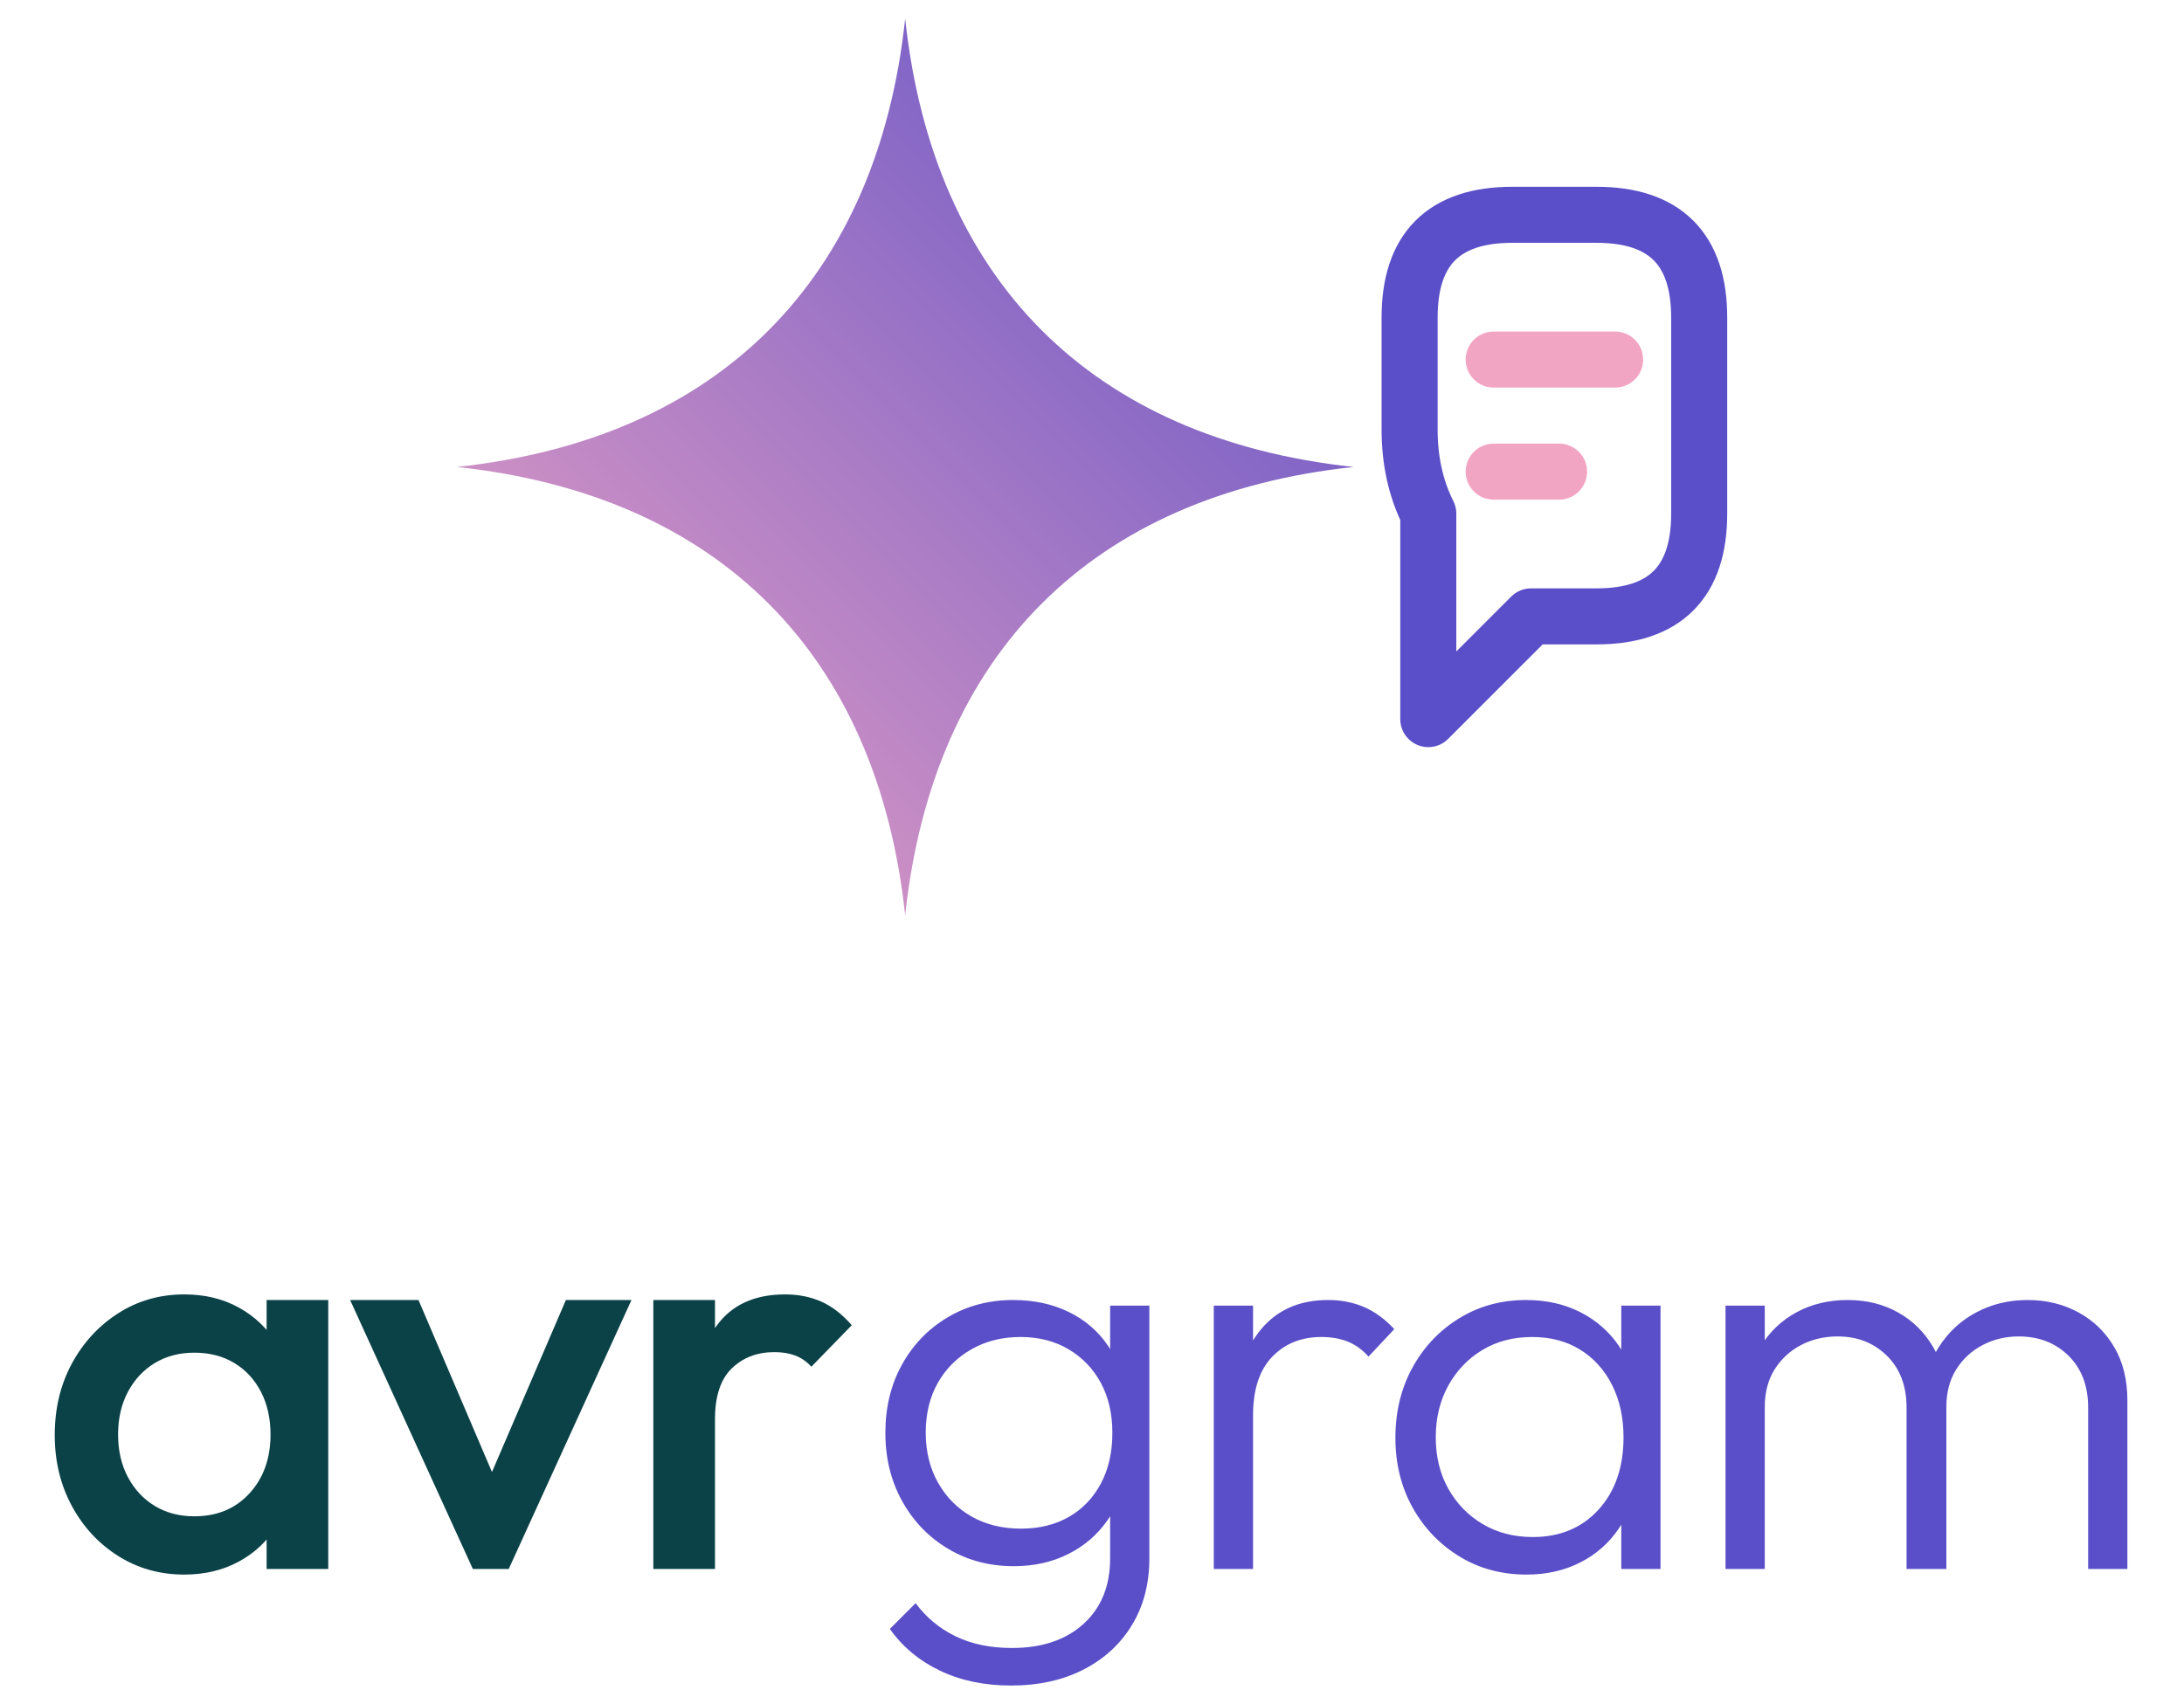
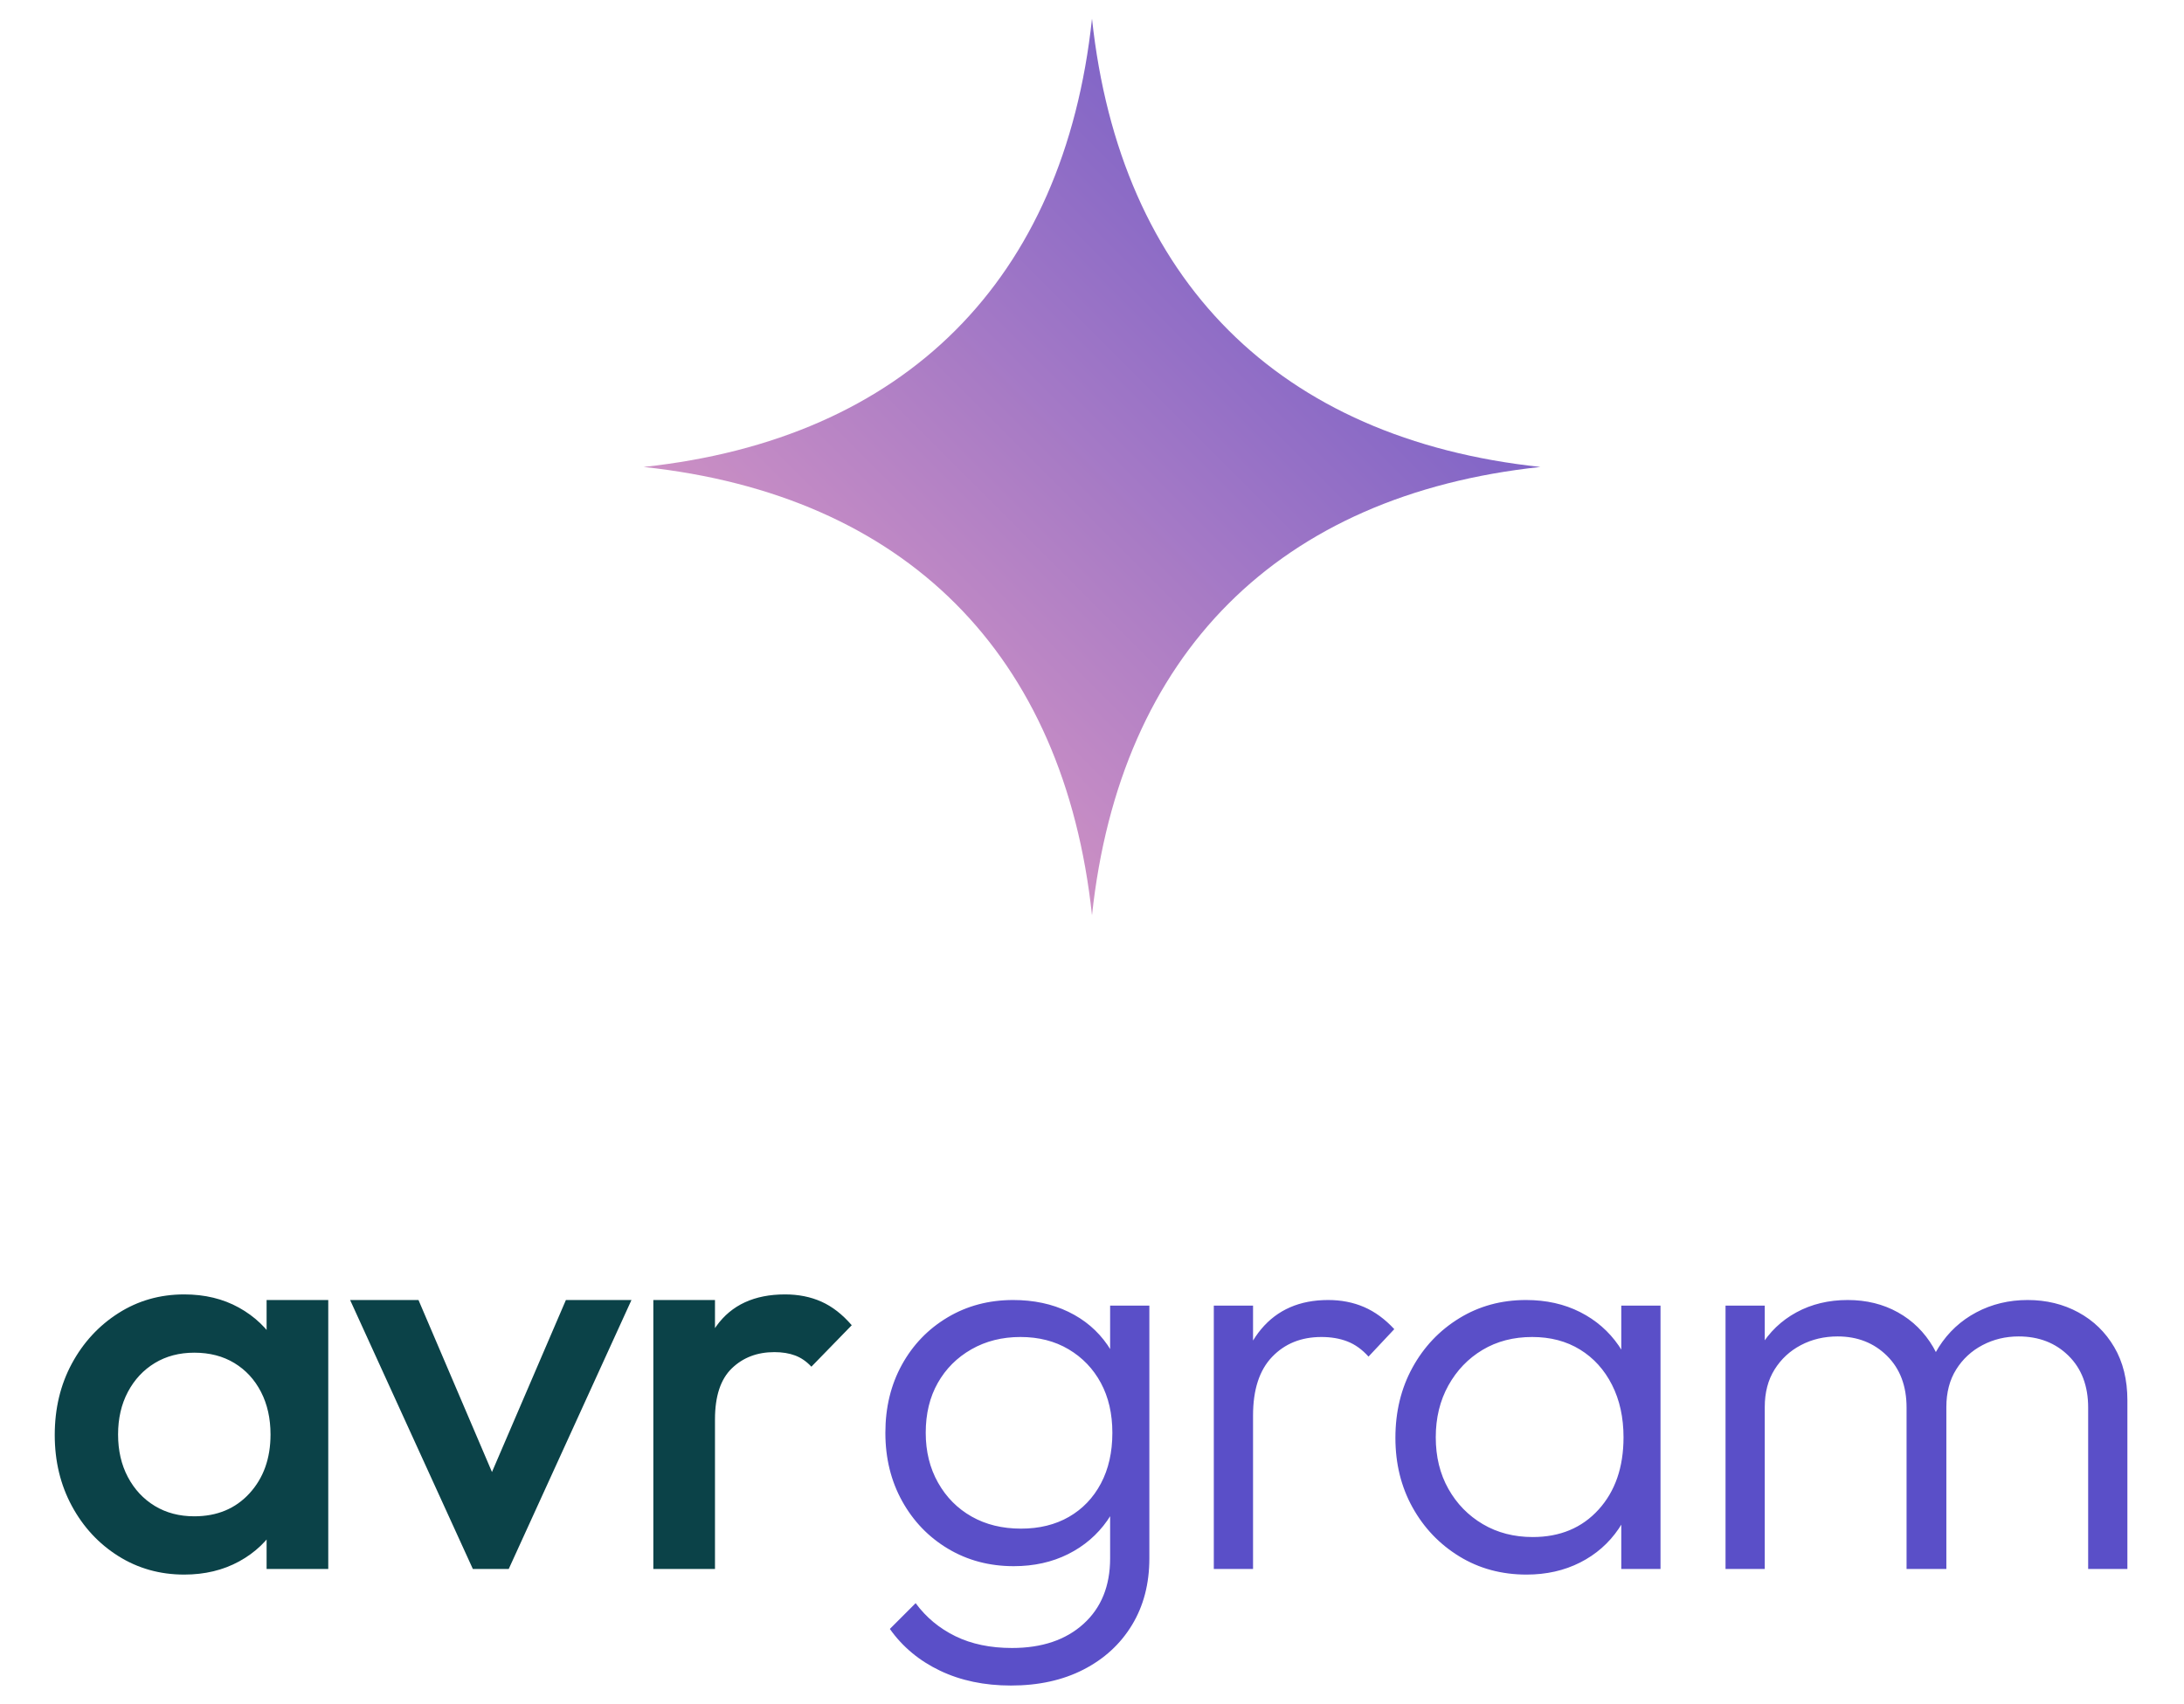
<svg xmlns="http://www.w3.org/2000/svg" viewBox="0 0 233.8 182.4">
  <defs>
    <linearGradient id="g" x1="0" y1="1" x2="1" y2="0">
      <stop offset="0" stop-color="#F2A5C3" />
      <stop offset="1" stop-color="#5A4FC8" />
    </linearGradient>
  </defs>
-   <g transform="translate(46.9 0)">
+   <g transform="translate(66.9 0)">
    <path fill="url(#g)" d="M50 2 C53 30 70 47 98 50 C70 53 53 70 50 98 C47 70 30 53 2 50 C30 47 47 30 50 2Z" />
-     <path d="M115 23 H124 Q135 23 135 34 V55 Q135 66 124 66 H117 L106 77 V55 Q104 51 104 46 V34 Q104 23 115 23 Z" stroke="#5A4FC8" fill="none" stroke-width="6" stroke-linecap="round" stroke-linejoin="round" />
-     <path d="M113 38.5 H126 M113 50.5 H120" stroke="#F2A5C3" fill="none" stroke-width="6" stroke-linecap="round" stroke-linejoin="round" />
  </g>
  <path fill="#0B4248" d="M19.72 168.6Q15.82 168.6 12.67 166.62Q9.52 164.64 7.69 161.25Q5.86 157.86 5.86 153.66Q5.86 149.4 7.69 146.01Q9.52 142.62 12.67 140.61Q15.82 138.6 19.72 138.6Q23.02 138.6 25.57 140.01Q28.12 141.42 29.62 143.88Q31.12 146.34 31.12 149.46V157.74Q31.12 160.86 29.65 163.32Q28.18 165.78 25.6 167.19Q23.02 168.6 19.72 168.6ZM20.8 162.36Q24.46 162.36 26.71 159.9Q28.96 157.44 28.96 153.6Q28.96 151.02 27.94 149.04Q26.92 147.06 25.09 145.95Q23.26 144.84 20.8 144.84Q18.4 144.84 16.57 145.95Q14.74 147.06 13.69 149.04Q12.64 151.02 12.64 153.6Q12.64 156.18 13.69 158.16Q14.74 160.14 16.57 161.25Q18.4 162.36 20.8 162.36ZM28.54 168.0V160.26L29.68 153.24L28.54 146.28V139.2H35.14V168.0Z M50.62 168.0 37.48 139.2H44.8L54.82 162.66H50.5L60.58 139.2H67.6L54.46 168.0Z M69.94 168.0V139.2H76.54V168.0ZM76.54 151.98 74.26 150.84Q74.26 145.38 76.69 141.99Q79.12 138.6 84.04 138.6Q86.2 138.6 87.94 139.38Q89.68 140.16 91.18 141.9L86.86 146.34Q86.08 145.5 85.12 145.14Q84.16 144.78 82.9 144.78Q80.14 144.78 78.34 146.52Q76.54 148.26 76.54 151.98Z" />
  <path fill="#5A4FC8" d="M108.22 180.48Q103.96 180.48 100.63 178.89Q97.3 177.3 95.26 174.42L98.02 171.66Q99.7 173.94 102.28 175.2Q104.86 176.46 108.34 176.46Q113.14 176.46 115.99 173.88Q118.84 171.3 118.84 166.86V159.84L119.68 153.42L118.84 147.06V139.8H123.04V166.86Q123.04 170.94 121.18 174.0Q119.32 177.06 115.99 178.77Q112.66 180.48 108.22 180.48ZM108.52 167.7Q104.62 167.7 101.5 165.84Q98.38 163.98 96.58 160.74Q94.78 157.5 94.78 153.42Q94.78 149.34 96.55 146.13Q98.32 142.92 101.44 141.06Q104.56 139.2 108.46 139.2Q111.76 139.2 114.37 140.46Q116.98 141.72 118.57 144.03Q120.16 146.34 120.52 149.46V157.44Q120.16 160.5 118.54 162.81Q116.92 165.12 114.34 166.41Q111.76 167.7 108.52 167.7ZM109.3 163.68Q112.24 163.68 114.43 162.42Q116.62 161.16 117.85 158.85Q119.08 156.54 119.08 153.42Q119.08 150.36 117.85 148.08Q116.62 145.8 114.4 144.48Q112.18 143.16 109.24 143.16Q106.3 143.16 103.99 144.48Q101.68 145.8 100.39 148.08Q99.1 150.36 99.1 153.42Q99.1 156.42 100.42 158.76Q101.74 161.1 104.02 162.39Q106.3 163.68 109.3 163.68Z M129.94 168.0V139.8H134.14V168.0ZM134.14 151.56 132.4 150.78Q132.4 145.44 135.01 142.32Q137.62 139.2 142.18 139.2Q144.28 139.2 146.02 139.95Q147.76 140.7 149.26 142.32L146.5 145.26Q145.48 144.12 144.25 143.64Q143.02 143.16 141.46 143.16Q138.22 143.16 136.18 145.29Q134.14 147.42 134.14 151.56Z M163.42 168.6Q159.4 168.6 156.22 166.65Q153.04 164.7 151.21 161.4Q149.38 158.1 149.38 153.96Q149.38 149.76 151.21 146.43Q153.04 143.1 156.22 141.15Q159.4 139.2 163.36 139.2Q166.6 139.2 169.15 140.49Q171.7 141.78 173.29 144.09Q174.88 146.4 175.24 149.46V158.28Q174.88 161.34 173.29 163.68Q171.7 166.02 169.15 167.31Q166.6 168.6 163.42 168.6ZM164.08 164.58Q168.46 164.58 171.13 161.64Q173.8 158.7 173.8 153.9Q173.8 150.72 172.57 148.29Q171.34 145.86 169.15 144.51Q166.96 143.16 164.02 143.16Q161.02 143.16 158.71 144.54Q156.4 145.92 155.05 148.35Q153.7 150.78 153.7 153.9Q153.7 157.02 155.05 159.42Q156.4 161.82 158.74 163.2Q161.08 164.58 164.08 164.58ZM173.56 168.0V160.44L174.4 153.48L173.56 146.7V139.8H177.76V168.0Z M184.72 168.0V139.8H188.92V168.0ZM204.1 168.0V150.72Q204.1 147.24 202 145.17Q199.9 143.1 196.72 143.1Q194.56 143.1 192.79 144.03Q191.02 144.96 189.97 146.64Q188.92 148.32 188.92 150.66L187 149.88Q187 146.64 188.44 144.24Q189.88 141.84 192.31 140.52Q194.74 139.2 197.8 139.2Q200.8 139.2 203.17 140.52Q205.54 141.84 206.95 144.24Q208.36 146.64 208.36 149.94V168.0ZM223.54 168.0V150.72Q223.54 147.24 221.44 145.17Q219.34 143.1 216.1 143.1Q214 143.1 212.23 144.03Q210.46 144.96 209.41 146.64Q208.36 148.32 208.36 150.66L205.84 149.88Q206.02 146.64 207.55 144.24Q209.08 141.84 211.57 140.52Q214.06 139.2 217.06 139.2Q220.06 139.2 222.49 140.52Q224.92 141.84 226.33 144.24Q227.74 146.64 227.74 149.94V168.0Z" />
</svg>
